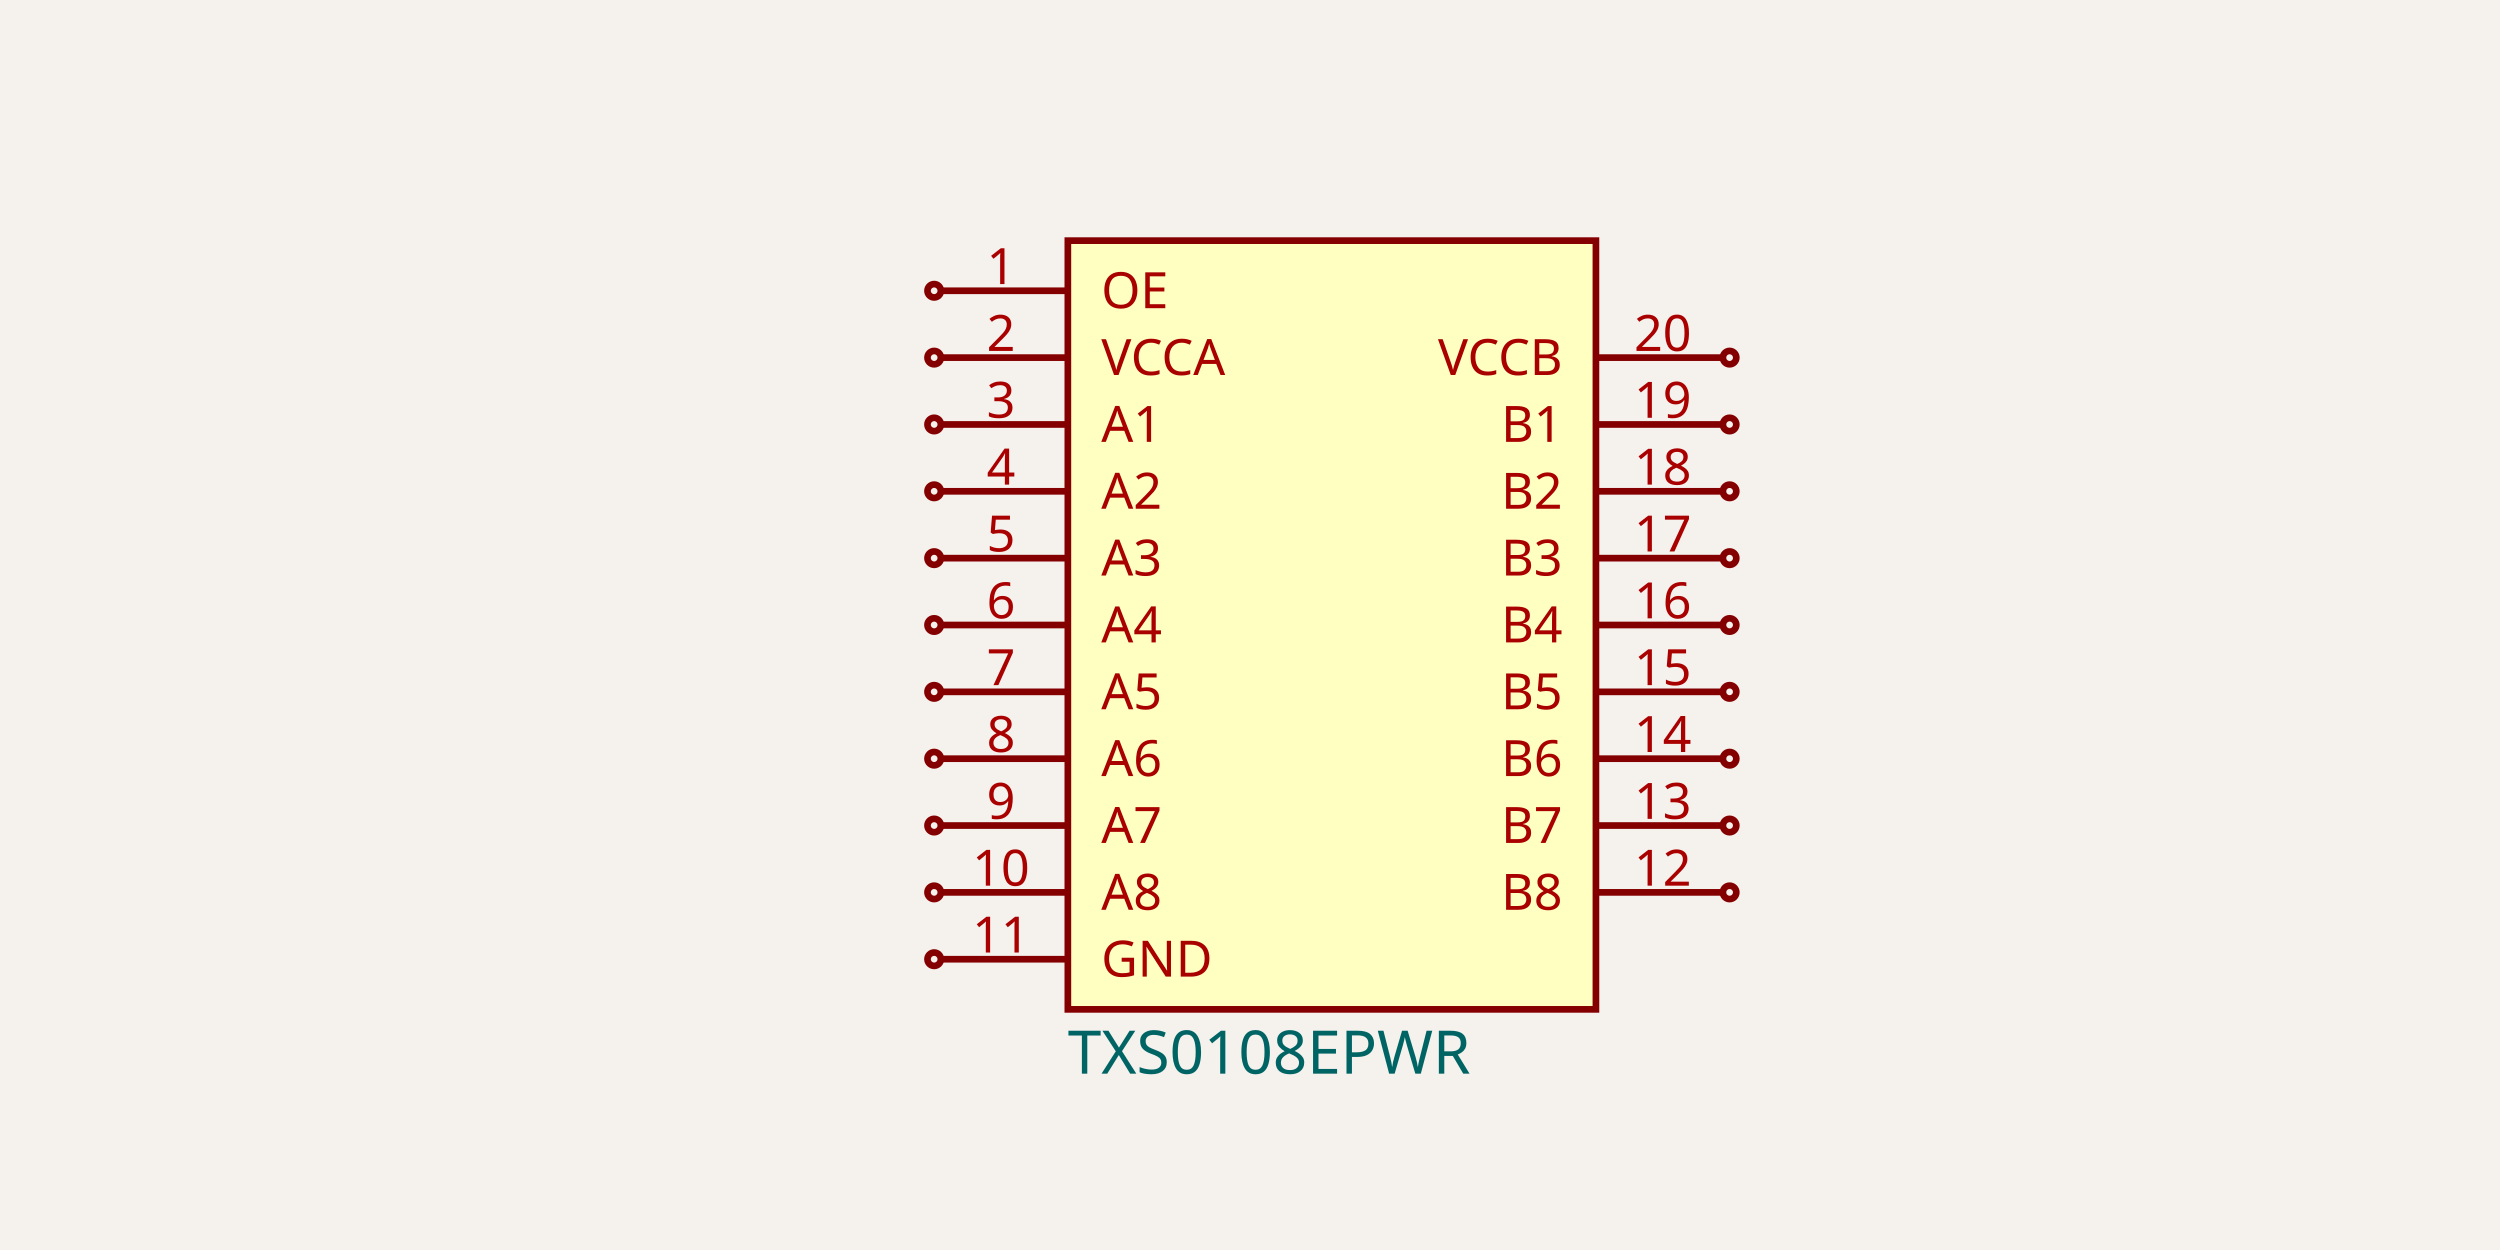
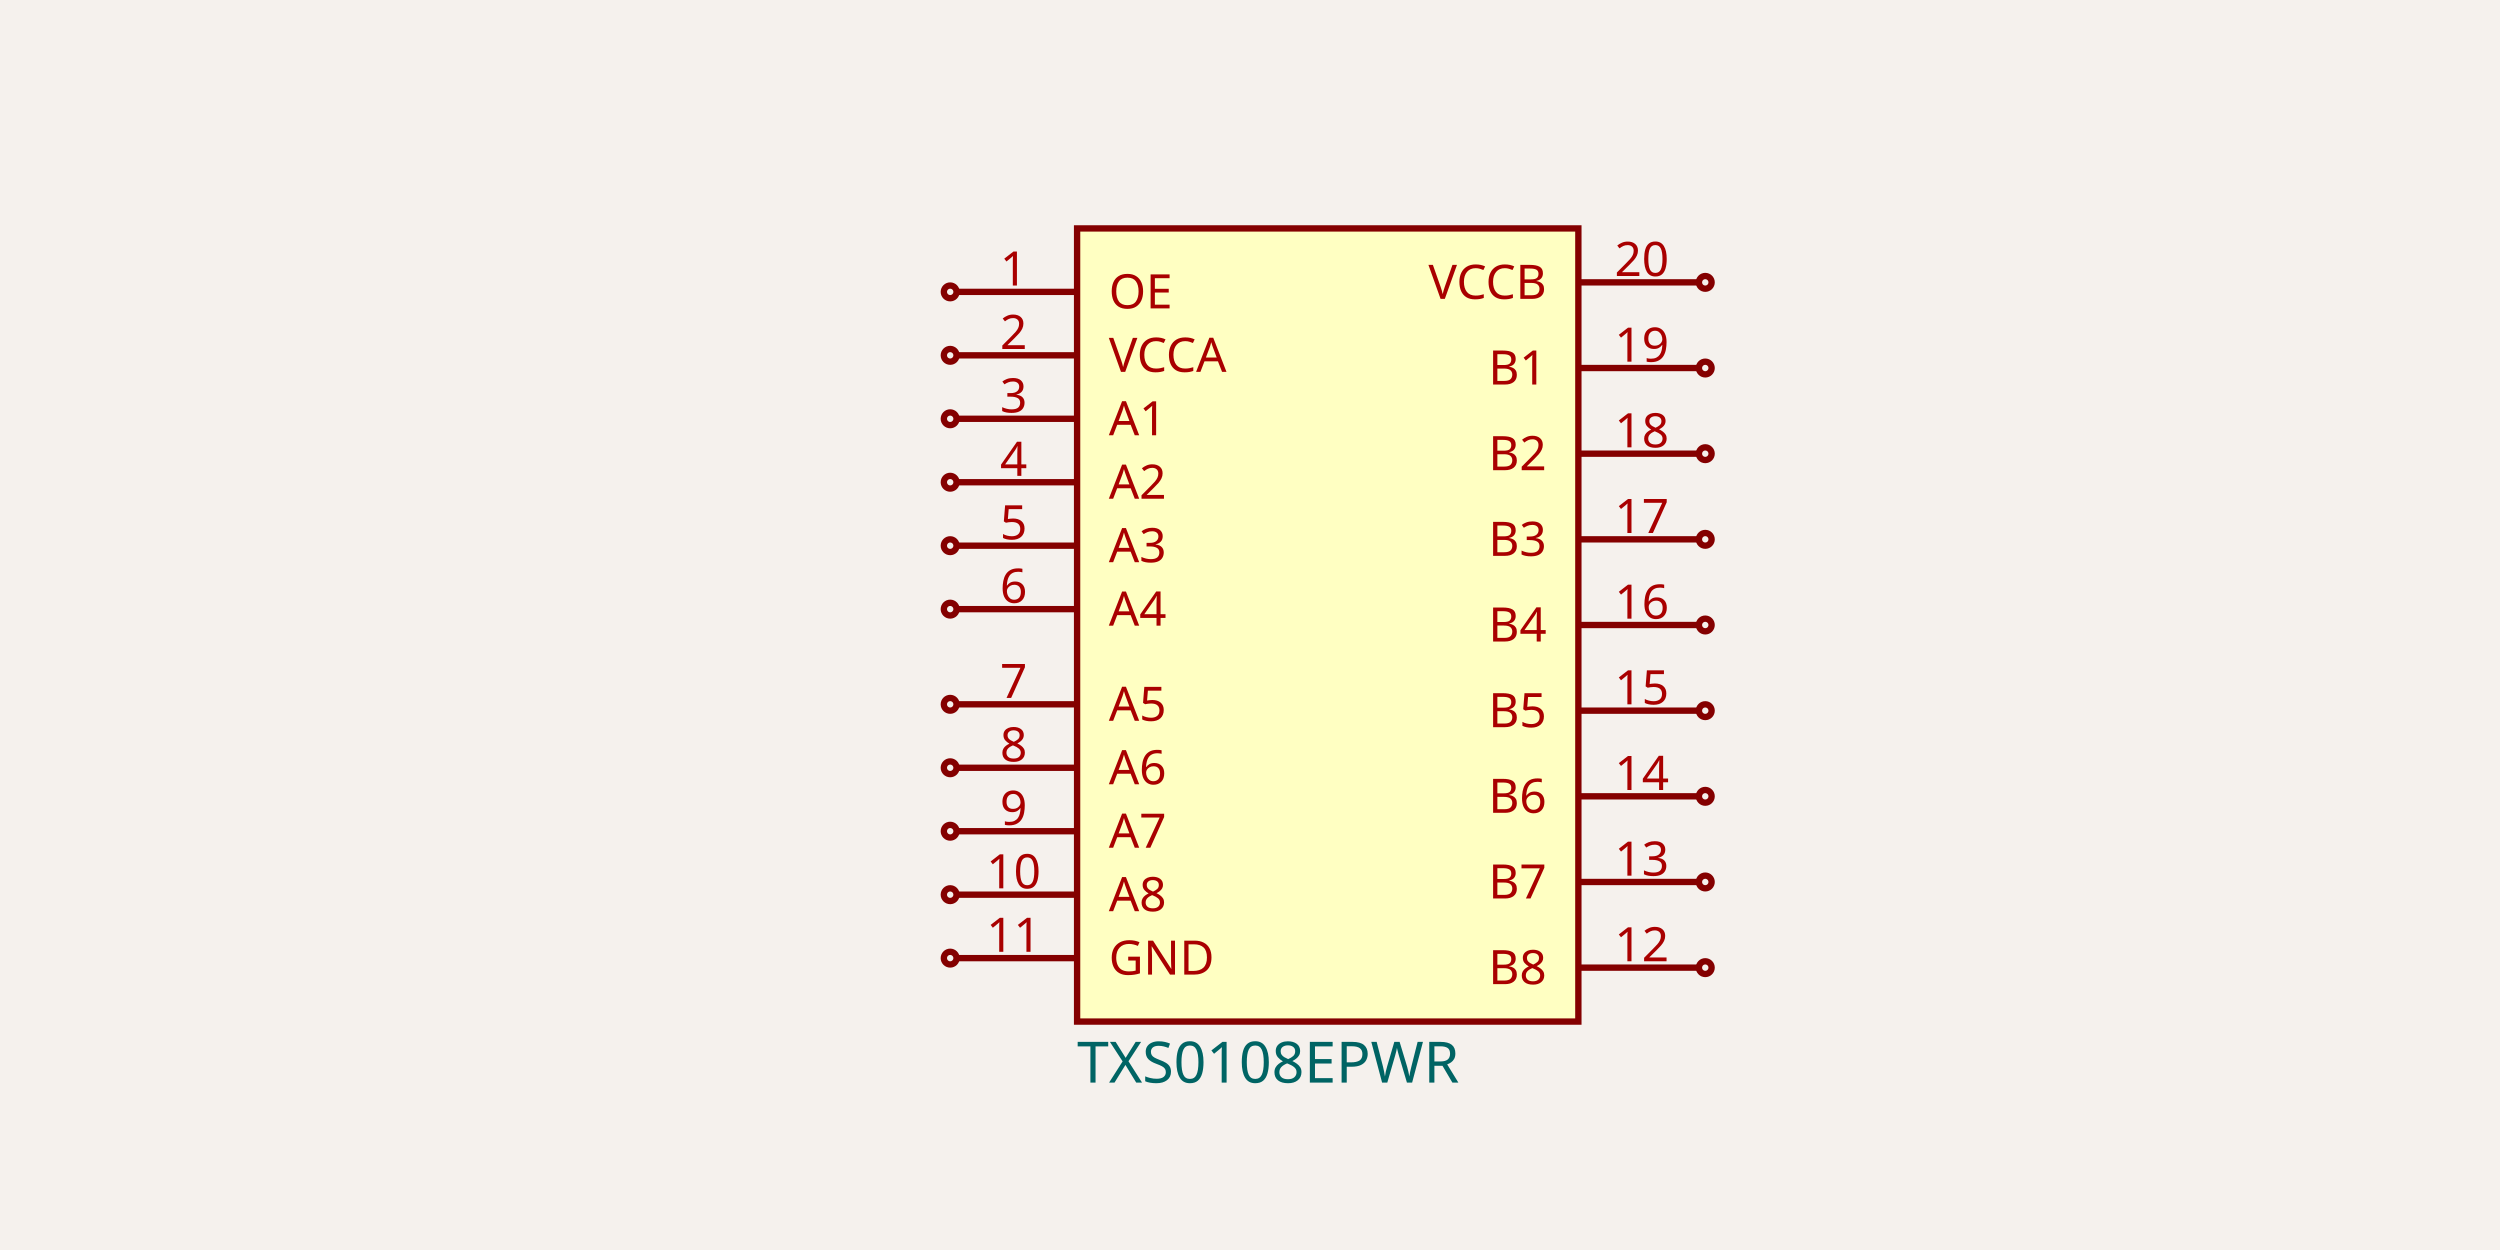
- <svg xmlns="http://www.w3.org/2000/svg" class="tscircuit-schematic" width="1200" height="600" style="background-color: rgb(245, 241, 237)" data-real-to-screen-transform="matrix(160.4278074866,0,0,-160.4278074866,639.3048128342,300)">
+ <svg xmlns="http://www.w3.org/2000/svg" class="tscircuit-schematic" width="1200" height="600" style="background-color: rgb(245, 241, 237)" data-real-to-screen-transform="matrix(152.2842639594,0,0,-152.2842639594,637.3096446701,300)">
  <style>
              .boundary { fill: rgb(245, 241, 237); }
              .schematic-boundary { fill: none; stroke: #fff; }
              .component { fill: none; stroke: rgb(132, 0, 0); }
              .chip { fill: rgb(255, 255, 194); stroke: rgb(132, 0, 0); }
              .component-pin { fill: none; stroke: rgb(132, 0, 0); }
              .text { font-family: sans-serif; fill: rgb(0, 150, 0); }
              .pin-number { fill: rgb(169, 0, 0); }
              .port-label { fill: rgb(0, 100, 100); }
              .component-name { fill: rgb(0, 100, 100); }
-               
+ 
            </style>
  <rect class="boundary" x="0" y="0" width="1200" height="600" />
  <g class="sch-component" data-circuit-json-type="schematic_component" data-schematic-component-id="schematic_component_0">
-     <rect class="component chip sch-component-body" x="512.567" y="115.508" width="253.476" height="368.984" stroke-width="3.209px" fill="rgb(255, 255, 194)" stroke="rgb(132, 0, 0)" />
-     <rect class="component-overlay sch-component-overlay" x="512.567" y="115.508" width="253.476" height="368.984" fill="transparent" />
-     <text class="sch-text" x="512.567" y="505.348" fill="#006464" text-anchor="start" dominant-baseline="middle" font-family="sans-serif" font-size="28.877px" transform="rotate(0, 512.5668, 505.3476)">TXS0108EPWR</text>
-     <text class="sch-text" x="512.567" y="94.652" fill="#006464" text-anchor="start" dominant-baseline="middle" font-family="sans-serif" font-size="28.877px" transform="rotate(0, 512.5668, 94.65241)" />
-     <line class="component-pin sch-component-pin sch-port-line" x1="512.567" y1="139.572" x2="451.604" y2="139.572" stroke-width="3.209px" />
+     <rect class="component chip sch-component-body" x="517.005" y="109.645" width="240.609" height="380.711" stroke-width="3.046px" fill="rgb(255, 255, 194)" stroke="rgb(132, 0, 0)" />
+     <rect class="component-overlay sch-component-overlay" x="517.005" y="109.645" width="240.609" height="380.711" fill="transparent" />
+     <text class="sch-text" x="517.005" y="510.152" fill="#006464" text-anchor="start" dominant-baseline="middle" font-family="sans-serif" font-size="27.411px" transform="rotate(0, 517.0051, 510.1523)">TXS0108EPWR</text>
+     <text class="sch-text" x="517.005" y="89.848" fill="#006464" text-anchor="start" dominant-baseline="middle" font-family="sans-serif" font-size="27.411px" transform="rotate(0, 517.0051, 89.84772)" />
+     <line class="component-pin sch-component-pin sch-port-line" x1="517.005" y1="140.102" x2="459.137" y2="140.102" stroke-width="3.046px" />
    <g class="sch-port" data-schematic-port-id="source_port_0">
-       <circle class="component-pin sch-component-pin sch-port-terminal" cx="448.396" cy="139.572" r="3.209" stroke-width="3.209px" />
-       <rect x="445.187" y="136.364" width="6.417" height="6.417" opacity="0" />
-     </g>
-     <text class="pin-number sch-pin-number" x="480.481" y="136.364" style="font-family: sans-serif;" fill="rgb(169, 0, 0)" text-anchor="middle" dominant-baseline="auto" font-size="24.064px" transform="">1</text>
-     <text class="pin-number sch-pin-label" x="528.61" y="139.572" style="font-family: sans-serif;" fill="rgb(169, 0, 0)" text-anchor="start" dominant-baseline="middle" font-size="24.064px" transform="">OE</text>
-     <line class="component-pin sch-component-pin sch-port-line" x1="512.567" y1="171.658" x2="451.604" y2="171.658" stroke-width="3.209px" />
+       <circle class="component-pin sch-component-pin sch-port-terminal" cx="456.091" cy="140.102" r="3.046" stroke-width="3.046px" />
+       <rect x="453.046" y="137.056" width="6.091" height="6.091" opacity="0" />
+     </g>
+     <text class="pin-number sch-pin-number" x="486.548" y="137.056" style="font-family: sans-serif;" fill="rgb(169, 0, 0)" text-anchor="middle" dominant-baseline="auto" font-size="22.843px" transform="">1</text>
+     <text class="pin-number sch-pin-label" x="532.234" y="140.102" style="font-family: sans-serif;" fill="rgb(169, 0, 0)" text-anchor="start" dominant-baseline="middle" font-size="22.843px" transform="">OE</text>
+     <line class="component-pin sch-component-pin sch-port-line" x1="517.005" y1="170.558" x2="459.137" y2="170.558" stroke-width="3.046px" />
    <g class="sch-port" data-schematic-port-id="source_port_1">
-       <circle class="component-pin sch-component-pin sch-port-terminal" cx="448.396" cy="171.658" r="3.209" stroke-width="3.209px" />
-       <rect x="445.187" y="168.449" width="6.417" height="6.417" opacity="0" />
-     </g>
-     <text class="pin-number sch-pin-number" x="480.481" y="168.449" style="font-family: sans-serif;" fill="rgb(169, 0, 0)" text-anchor="middle" dominant-baseline="auto" font-size="24.064px" transform="">2</text>
-     <text class="pin-number sch-pin-label" x="528.61" y="171.658" style="font-family: sans-serif;" fill="rgb(169, 0, 0)" text-anchor="start" dominant-baseline="middle" font-size="24.064px" transform="">VCCA</text>
-     <line class="component-pin sch-component-pin sch-port-line" x1="512.567" y1="203.743" x2="451.604" y2="203.743" stroke-width="3.209px" />
+       <circle class="component-pin sch-component-pin sch-port-terminal" cx="456.091" cy="170.558" r="3.046" stroke-width="3.046px" />
+       <rect x="453.046" y="167.513" width="6.091" height="6.091" opacity="0" />
+     </g>
+     <text class="pin-number sch-pin-number" x="486.548" y="167.513" style="font-family: sans-serif;" fill="rgb(169, 0, 0)" text-anchor="middle" dominant-baseline="auto" font-size="22.843px" transform="">2</text>
+     <text class="pin-number sch-pin-label" x="532.234" y="170.558" style="font-family: sans-serif;" fill="rgb(169, 0, 0)" text-anchor="start" dominant-baseline="middle" font-size="22.843px" transform="">VCCA</text>
+     <line class="component-pin sch-component-pin sch-port-line" x1="517.005" y1="201.015" x2="459.137" y2="201.015" stroke-width="3.046px" />
    <g class="sch-port" data-schematic-port-id="source_port_2">
-       <circle class="component-pin sch-component-pin sch-port-terminal" cx="448.396" cy="203.743" r="3.209" stroke-width="3.209px" />
-       <rect x="445.187" y="200.535" width="6.417" height="6.417" opacity="0" />
-     </g>
-     <text class="pin-number sch-pin-number" x="480.481" y="200.535" style="font-family: sans-serif;" fill="rgb(169, 0, 0)" text-anchor="middle" dominant-baseline="auto" font-size="24.064px" transform="">3</text>
-     <text class="pin-number sch-pin-label" x="528.61" y="203.743" style="font-family: sans-serif;" fill="rgb(169, 0, 0)" text-anchor="start" dominant-baseline="middle" font-size="24.064px" transform="">A1</text>
-     <line class="component-pin sch-component-pin sch-port-line" x1="512.567" y1="235.829" x2="451.604" y2="235.829" stroke-width="3.209px" />
+       <circle class="component-pin sch-component-pin sch-port-terminal" cx="456.091" cy="201.015" r="3.046" stroke-width="3.046px" />
+       <rect x="453.046" y="197.97" width="6.091" height="6.091" opacity="0" />
+     </g>
+     <text class="pin-number sch-pin-number" x="486.548" y="197.97" style="font-family: sans-serif;" fill="rgb(169, 0, 0)" text-anchor="middle" dominant-baseline="auto" font-size="22.843px" transform="">3</text>
+     <text class="pin-number sch-pin-label" x="532.234" y="201.015" style="font-family: sans-serif;" fill="rgb(169, 0, 0)" text-anchor="start" dominant-baseline="middle" font-size="22.843px" transform="">A1</text>
+     <line class="component-pin sch-component-pin sch-port-line" x1="517.005" y1="231.472" x2="459.137" y2="231.472" stroke-width="3.046px" />
    <g class="sch-port" data-schematic-port-id="source_port_3">
-       <circle class="component-pin sch-component-pin sch-port-terminal" cx="448.396" cy="235.829" r="3.209" stroke-width="3.209px" />
-       <rect x="445.187" y="232.62" width="6.417" height="6.417" opacity="0" />
-     </g>
-     <text class="pin-number sch-pin-number" x="480.481" y="232.62" style="font-family: sans-serif;" fill="rgb(169, 0, 0)" text-anchor="middle" dominant-baseline="auto" font-size="24.064px" transform="">4</text>
-     <text class="pin-number sch-pin-label" x="528.61" y="235.829" style="font-family: sans-serif;" fill="rgb(169, 0, 0)" text-anchor="start" dominant-baseline="middle" font-size="24.064px" transform="">A2</text>
-     <line class="component-pin sch-component-pin sch-port-line" x1="512.567" y1="267.914" x2="451.604" y2="267.914" stroke-width="3.209px" />
+       <circle class="component-pin sch-component-pin sch-port-terminal" cx="456.091" cy="231.472" r="3.046" stroke-width="3.046px" />
+       <rect x="453.046" y="228.426" width="6.091" height="6.091" opacity="0" />
+     </g>
+     <text class="pin-number sch-pin-number" x="486.548" y="228.426" style="font-family: sans-serif;" fill="rgb(169, 0, 0)" text-anchor="middle" dominant-baseline="auto" font-size="22.843px" transform="">4</text>
+     <text class="pin-number sch-pin-label" x="532.234" y="231.472" style="font-family: sans-serif;" fill="rgb(169, 0, 0)" text-anchor="start" dominant-baseline="middle" font-size="22.843px" transform="">A2</text>
+     <line class="component-pin sch-component-pin sch-port-line" x1="517.005" y1="261.929" x2="459.137" y2="261.929" stroke-width="3.046px" />
    <g class="sch-port" data-schematic-port-id="source_port_4">
-       <circle class="component-pin sch-component-pin sch-port-terminal" cx="448.396" cy="267.914" r="3.209" stroke-width="3.209px" />
-       <rect x="445.187" y="264.706" width="6.417" height="6.417" opacity="0" />
-     </g>
-     <text class="pin-number sch-pin-number" x="480.481" y="264.706" style="font-family: sans-serif;" fill="rgb(169, 0, 0)" text-anchor="middle" dominant-baseline="auto" font-size="24.064px" transform="">5</text>
-     <text class="pin-number sch-pin-label" x="528.61" y="267.914" style="font-family: sans-serif;" fill="rgb(169, 0, 0)" text-anchor="start" dominant-baseline="middle" font-size="24.064px" transform="">A3</text>
-     <line class="component-pin sch-component-pin sch-port-line" x1="512.567" y1="300" x2="451.604" y2="300" stroke-width="3.209px" />
+       <circle class="component-pin sch-component-pin sch-port-terminal" cx="456.091" cy="261.929" r="3.046" stroke-width="3.046px" />
+       <rect x="453.046" y="258.883" width="6.091" height="6.091" opacity="0" />
+     </g>
+     <text class="pin-number sch-pin-number" x="486.548" y="258.883" style="font-family: sans-serif;" fill="rgb(169, 0, 0)" text-anchor="middle" dominant-baseline="auto" font-size="22.843px" transform="">5</text>
+     <text class="pin-number sch-pin-label" x="532.234" y="261.929" style="font-family: sans-serif;" fill="rgb(169, 0, 0)" text-anchor="start" dominant-baseline="middle" font-size="22.843px" transform="">A3</text>
+     <line class="component-pin sch-component-pin sch-port-line" x1="517.005" y1="292.386" x2="459.137" y2="292.386" stroke-width="3.046px" />
    <g class="sch-port" data-schematic-port-id="source_port_5">
-       <circle class="component-pin sch-component-pin sch-port-terminal" cx="448.396" cy="300" r="3.209" stroke-width="3.209px" />
-       <rect x="445.187" y="296.791" width="6.417" height="6.417" opacity="0" />
-     </g>
-     <text class="pin-number sch-pin-number" x="480.481" y="296.791" style="font-family: sans-serif;" fill="rgb(169, 0, 0)" text-anchor="middle" dominant-baseline="auto" font-size="24.064px" transform="">6</text>
-     <text class="pin-number sch-pin-label" x="528.61" y="300" style="font-family: sans-serif;" fill="rgb(169, 0, 0)" text-anchor="start" dominant-baseline="middle" font-size="24.064px" transform="">A4</text>
-     <line class="component-pin sch-component-pin sch-port-line" x1="512.567" y1="332.086" x2="451.604" y2="332.086" stroke-width="3.209px" />
+       <circle class="component-pin sch-component-pin sch-port-terminal" cx="456.091" cy="292.386" r="3.046" stroke-width="3.046px" />
+       <rect x="453.046" y="289.34" width="6.091" height="6.091" opacity="0" />
+     </g>
+     <text class="pin-number sch-pin-number" x="486.548" y="289.34" style="font-family: sans-serif;" fill="rgb(169, 0, 0)" text-anchor="middle" dominant-baseline="auto" font-size="22.843px" transform="">6</text>
+     <text class="pin-number sch-pin-label" x="532.234" y="292.386" style="font-family: sans-serif;" fill="rgb(169, 0, 0)" text-anchor="start" dominant-baseline="middle" font-size="22.843px" transform="">A4</text>
+     <line class="component-pin sch-component-pin sch-port-line" x1="517.005" y1="338.071" x2="459.137" y2="338.071" stroke-width="3.046px" />
    <g class="sch-port" data-schematic-port-id="source_port_6">
-       <circle class="component-pin sch-component-pin sch-port-terminal" cx="448.396" cy="332.086" r="3.209" stroke-width="3.209px" />
-       <rect x="445.187" y="328.877" width="6.417" height="6.417" opacity="0" />
-     </g>
-     <text class="pin-number sch-pin-number" x="480.481" y="328.877" style="font-family: sans-serif;" fill="rgb(169, 0, 0)" text-anchor="middle" dominant-baseline="auto" font-size="24.064px" transform="">7</text>
-     <text class="pin-number sch-pin-label" x="528.61" y="332.086" style="font-family: sans-serif;" fill="rgb(169, 0, 0)" text-anchor="start" dominant-baseline="middle" font-size="24.064px" transform="">A5</text>
-     <line class="component-pin sch-component-pin sch-port-line" x1="512.567" y1="364.171" x2="451.604" y2="364.171" stroke-width="3.209px" />
+       <circle class="component-pin sch-component-pin sch-port-terminal" cx="456.091" cy="338.071" r="3.046" stroke-width="3.046px" />
+       <rect x="453.046" y="335.025" width="6.091" height="6.091" opacity="0" />
+     </g>
+     <text class="pin-number sch-pin-number" x="486.548" y="335.025" style="font-family: sans-serif;" fill="rgb(169, 0, 0)" text-anchor="middle" dominant-baseline="auto" font-size="22.843px" transform="">7</text>
+     <text class="pin-number sch-pin-label" x="532.234" y="338.071" style="font-family: sans-serif;" fill="rgb(169, 0, 0)" text-anchor="start" dominant-baseline="middle" font-size="22.843px" transform="">A5</text>
+     <line class="component-pin sch-component-pin sch-port-line" x1="517.005" y1="368.528" x2="459.137" y2="368.528" stroke-width="3.046px" />
    <g class="sch-port" data-schematic-port-id="source_port_7">
-       <circle class="component-pin sch-component-pin sch-port-terminal" cx="448.396" cy="364.171" r="3.209" stroke-width="3.209px" />
-       <rect x="445.187" y="360.963" width="6.417" height="6.417" opacity="0" />
-     </g>
-     <text class="pin-number sch-pin-number" x="480.481" y="360.963" style="font-family: sans-serif;" fill="rgb(169, 0, 0)" text-anchor="middle" dominant-baseline="auto" font-size="24.064px" transform="">8</text>
-     <text class="pin-number sch-pin-label" x="528.61" y="364.171" style="font-family: sans-serif;" fill="rgb(169, 0, 0)" text-anchor="start" dominant-baseline="middle" font-size="24.064px" transform="">A6</text>
-     <line class="component-pin sch-component-pin sch-port-line" x1="512.567" y1="396.257" x2="451.604" y2="396.257" stroke-width="3.209px" />
+       <circle class="component-pin sch-component-pin sch-port-terminal" cx="456.091" cy="368.528" r="3.046" stroke-width="3.046px" />
+       <rect x="453.046" y="365.482" width="6.091" height="6.091" opacity="0" />
+     </g>
+     <text class="pin-number sch-pin-number" x="486.548" y="365.482" style="font-family: sans-serif;" fill="rgb(169, 0, 0)" text-anchor="middle" dominant-baseline="auto" font-size="22.843px" transform="">8</text>
+     <text class="pin-number sch-pin-label" x="532.234" y="368.528" style="font-family: sans-serif;" fill="rgb(169, 0, 0)" text-anchor="start" dominant-baseline="middle" font-size="22.843px" transform="">A6</text>
+     <line class="component-pin sch-component-pin sch-port-line" x1="517.005" y1="398.985" x2="459.137" y2="398.985" stroke-width="3.046px" />
    <g class="sch-port" data-schematic-port-id="source_port_8">
-       <circle class="component-pin sch-component-pin sch-port-terminal" cx="448.396" cy="396.257" r="3.209" stroke-width="3.209px" />
-       <rect x="445.187" y="393.048" width="6.417" height="6.417" opacity="0" />
-     </g>
-     <text class="pin-number sch-pin-number" x="480.481" y="393.048" style="font-family: sans-serif;" fill="rgb(169, 0, 0)" text-anchor="middle" dominant-baseline="auto" font-size="24.064px" transform="">9</text>
-     <text class="pin-number sch-pin-label" x="528.61" y="396.257" style="font-family: sans-serif;" fill="rgb(169, 0, 0)" text-anchor="start" dominant-baseline="middle" font-size="24.064px" transform="">A7</text>
-     <line class="component-pin sch-component-pin sch-port-line" x1="512.567" y1="428.342" x2="451.604" y2="428.342" stroke-width="3.209px" />
+       <circle class="component-pin sch-component-pin sch-port-terminal" cx="456.091" cy="398.985" r="3.046" stroke-width="3.046px" />
+       <rect x="453.046" y="395.939" width="6.091" height="6.091" opacity="0" />
+     </g>
+     <text class="pin-number sch-pin-number" x="486.548" y="395.939" style="font-family: sans-serif;" fill="rgb(169, 0, 0)" text-anchor="middle" dominant-baseline="auto" font-size="22.843px" transform="">9</text>
+     <text class="pin-number sch-pin-label" x="532.234" y="398.985" style="font-family: sans-serif;" fill="rgb(169, 0, 0)" text-anchor="start" dominant-baseline="middle" font-size="22.843px" transform="">A7</text>
+     <line class="component-pin sch-component-pin sch-port-line" x1="517.005" y1="429.442" x2="459.137" y2="429.442" stroke-width="3.046px" />
    <g class="sch-port" data-schematic-port-id="source_port_9">
-       <circle class="component-pin sch-component-pin sch-port-terminal" cx="448.396" cy="428.342" r="3.209" stroke-width="3.209px" />
-       <rect x="445.187" y="425.134" width="6.417" height="6.417" opacity="0" />
-     </g>
-     <text class="pin-number sch-pin-number" x="480.481" y="425.134" style="font-family: sans-serif;" fill="rgb(169, 0, 0)" text-anchor="middle" dominant-baseline="auto" font-size="24.064px" transform="">10</text>
-     <text class="pin-number sch-pin-label" x="528.61" y="428.342" style="font-family: sans-serif;" fill="rgb(169, 0, 0)" text-anchor="start" dominant-baseline="middle" font-size="24.064px" transform="">A8</text>
-     <line class="component-pin sch-component-pin sch-port-line" x1="512.567" y1="460.428" x2="451.604" y2="460.428" stroke-width="3.209px" />
+       <circle class="component-pin sch-component-pin sch-port-terminal" cx="456.091" cy="429.442" r="3.046" stroke-width="3.046px" />
+       <rect x="453.046" y="426.396" width="6.091" height="6.091" opacity="0" />
+     </g>
+     <text class="pin-number sch-pin-number" x="486.548" y="426.396" style="font-family: sans-serif;" fill="rgb(169, 0, 0)" text-anchor="middle" dominant-baseline="auto" font-size="22.843px" transform="">10</text>
+     <text class="pin-number sch-pin-label" x="532.234" y="429.442" style="font-family: sans-serif;" fill="rgb(169, 0, 0)" text-anchor="start" dominant-baseline="middle" font-size="22.843px" transform="">A8</text>
+     <line class="component-pin sch-component-pin sch-port-line" x1="517.005" y1="459.898" x2="459.137" y2="459.898" stroke-width="3.046px" />
    <g class="sch-port" data-schematic-port-id="source_port_10">
-       <circle class="component-pin sch-component-pin sch-port-terminal" cx="448.396" cy="460.428" r="3.209" stroke-width="3.209px" />
-       <rect x="445.187" y="457.219" width="6.417" height="6.417" opacity="0" />
-     </g>
-     <text class="pin-number sch-pin-number" x="480.481" y="457.219" style="font-family: sans-serif;" fill="rgb(169, 0, 0)" text-anchor="middle" dominant-baseline="auto" font-size="24.064px" transform="">11</text>
-     <text class="pin-number sch-pin-label" x="528.61" y="460.428" style="font-family: sans-serif;" fill="rgb(169, 0, 0)" text-anchor="start" dominant-baseline="middle" font-size="24.064px" transform="">GND</text>
-     <line class="component-pin sch-component-pin sch-port-line" x1="766.043" y1="428.342" x2="827.005" y2="428.342" stroke-width="3.209px" />
+       <circle class="component-pin sch-component-pin sch-port-terminal" cx="456.091" cy="459.898" r="3.046" stroke-width="3.046px" />
+       <rect x="453.046" y="456.853" width="6.091" height="6.091" opacity="0" />
+     </g>
+     <text class="pin-number sch-pin-number" x="486.548" y="456.853" style="font-family: sans-serif;" fill="rgb(169, 0, 0)" text-anchor="middle" dominant-baseline="auto" font-size="22.843px" transform="">11</text>
+     <text class="pin-number sch-pin-label" x="532.234" y="459.898" style="font-family: sans-serif;" fill="rgb(169, 0, 0)" text-anchor="start" dominant-baseline="middle" font-size="22.843px" transform="">GND</text>
+     <line class="component-pin sch-component-pin sch-port-line" x1="757.614" y1="464.467" x2="815.482" y2="464.467" stroke-width="3.046px" />
    <g class="sch-port" data-schematic-port-id="source_port_11">
-       <circle class="component-pin sch-component-pin sch-port-terminal" cx="830.214" cy="428.342" r="3.209" stroke-width="3.209px" />
-       <rect x="827.005" y="425.134" width="6.417" height="6.417" opacity="0" />
-     </g>
-     <text class="pin-number sch-pin-number" x="798.128" y="425.134" style="font-family: sans-serif;" fill="rgb(169, 0, 0)" text-anchor="middle" dominant-baseline="auto" font-size="24.064px" transform="">12</text>
-     <text class="pin-number sch-pin-label" x="750" y="428.342" style="font-family: sans-serif;" fill="rgb(169, 0, 0)" text-anchor="end" dominant-baseline="middle" font-size="24.064px" transform="">B8</text>
-     <line class="component-pin sch-component-pin sch-port-line" x1="766.043" y1="396.257" x2="827.005" y2="396.257" stroke-width="3.209px" />
+       <circle class="component-pin sch-component-pin sch-port-terminal" cx="818.528" cy="464.467" r="3.046" stroke-width="3.046px" />
+       <rect x="815.482" y="461.421" width="6.091" height="6.091" opacity="0" />
+     </g>
+     <text class="pin-number sch-pin-number" x="788.071" y="461.421" style="font-family: sans-serif;" fill="rgb(169, 0, 0)" text-anchor="middle" dominant-baseline="auto" font-size="22.843px" transform="">12</text>
+     <text class="pin-number sch-pin-label" x="742.386" y="464.467" style="font-family: sans-serif;" fill="rgb(169, 0, 0)" text-anchor="end" dominant-baseline="middle" font-size="22.843px" transform="">B8</text>
+     <line class="component-pin sch-component-pin sch-port-line" x1="757.614" y1="423.35" x2="815.482" y2="423.35" stroke-width="3.046px" />
    <g class="sch-port" data-schematic-port-id="source_port_12">
-       <circle class="component-pin sch-component-pin sch-port-terminal" cx="830.214" cy="396.257" r="3.209" stroke-width="3.209px" />
-       <rect x="827.005" y="393.048" width="6.417" height="6.417" opacity="0" />
-     </g>
-     <text class="pin-number sch-pin-number" x="798.128" y="393.048" style="font-family: sans-serif;" fill="rgb(169, 0, 0)" text-anchor="middle" dominant-baseline="auto" font-size="24.064px" transform="">13</text>
-     <text class="pin-number sch-pin-label" x="750" y="396.257" style="font-family: sans-serif;" fill="rgb(169, 0, 0)" text-anchor="end" dominant-baseline="middle" font-size="24.064px" transform="">B7</text>
-     <line class="component-pin sch-component-pin sch-port-line" x1="766.043" y1="364.171" x2="827.005" y2="364.171" stroke-width="3.209px" />
+       <circle class="component-pin sch-component-pin sch-port-terminal" cx="818.528" cy="423.35" r="3.046" stroke-width="3.046px" />
+       <rect x="815.482" y="420.305" width="6.091" height="6.091" opacity="0" />
+     </g>
+     <text class="pin-number sch-pin-number" x="788.071" y="420.305" style="font-family: sans-serif;" fill="rgb(169, 0, 0)" text-anchor="middle" dominant-baseline="auto" font-size="22.843px" transform="">13</text>
+     <text class="pin-number sch-pin-label" x="742.386" y="423.35" style="font-family: sans-serif;" fill="rgb(169, 0, 0)" text-anchor="end" dominant-baseline="middle" font-size="22.843px" transform="">B7</text>
+     <line class="component-pin sch-component-pin sch-port-line" x1="757.614" y1="382.234" x2="815.482" y2="382.234" stroke-width="3.046px" />
    <g class="sch-port" data-schematic-port-id="source_port_13">
-       <circle class="component-pin sch-component-pin sch-port-terminal" cx="830.214" cy="364.171" r="3.209" stroke-width="3.209px" />
-       <rect x="827.005" y="360.963" width="6.417" height="6.417" opacity="0" />
-     </g>
-     <text class="pin-number sch-pin-number" x="798.128" y="360.963" style="font-family: sans-serif;" fill="rgb(169, 0, 0)" text-anchor="middle" dominant-baseline="auto" font-size="24.064px" transform="">14</text>
-     <text class="pin-number sch-pin-label" x="750" y="364.171" style="font-family: sans-serif;" fill="rgb(169, 0, 0)" text-anchor="end" dominant-baseline="middle" font-size="24.064px" transform="">B6</text>
-     <line class="component-pin sch-component-pin sch-port-line" x1="766.043" y1="332.086" x2="827.005" y2="332.086" stroke-width="3.209px" />
+       <circle class="component-pin sch-component-pin sch-port-terminal" cx="818.528" cy="382.234" r="3.046" stroke-width="3.046px" />
+       <rect x="815.482" y="379.188" width="6.091" height="6.091" opacity="0" />
+     </g>
+     <text class="pin-number sch-pin-number" x="788.071" y="379.188" style="font-family: sans-serif;" fill="rgb(169, 0, 0)" text-anchor="middle" dominant-baseline="auto" font-size="22.843px" transform="">14</text>
+     <text class="pin-number sch-pin-label" x="742.386" y="382.234" style="font-family: sans-serif;" fill="rgb(169, 0, 0)" text-anchor="end" dominant-baseline="middle" font-size="22.843px" transform="">B6</text>
+     <line class="component-pin sch-component-pin sch-port-line" x1="757.614" y1="341.117" x2="815.482" y2="341.117" stroke-width="3.046px" />
    <g class="sch-port" data-schematic-port-id="source_port_14">
-       <circle class="component-pin sch-component-pin sch-port-terminal" cx="830.214" cy="332.086" r="3.209" stroke-width="3.209px" />
-       <rect x="827.005" y="328.877" width="6.417" height="6.417" opacity="0" />
-     </g>
-     <text class="pin-number sch-pin-number" x="798.128" y="328.877" style="font-family: sans-serif;" fill="rgb(169, 0, 0)" text-anchor="middle" dominant-baseline="auto" font-size="24.064px" transform="">15</text>
-     <text class="pin-number sch-pin-label" x="750" y="332.086" style="font-family: sans-serif;" fill="rgb(169, 0, 0)" text-anchor="end" dominant-baseline="middle" font-size="24.064px" transform="">B5</text>
-     <line class="component-pin sch-component-pin sch-port-line" x1="766.043" y1="300" x2="827.005" y2="300" stroke-width="3.209px" />
+       <circle class="component-pin sch-component-pin sch-port-terminal" cx="818.528" cy="341.117" r="3.046" stroke-width="3.046px" />
+       <rect x="815.482" y="338.071" width="6.091" height="6.091" opacity="0" />
+     </g>
+     <text class="pin-number sch-pin-number" x="788.071" y="338.071" style="font-family: sans-serif;" fill="rgb(169, 0, 0)" text-anchor="middle" dominant-baseline="auto" font-size="22.843px" transform="">15</text>
+     <text class="pin-number sch-pin-label" x="742.386" y="341.117" style="font-family: sans-serif;" fill="rgb(169, 0, 0)" text-anchor="end" dominant-baseline="middle" font-size="22.843px" transform="">B5</text>
+     <line class="component-pin sch-component-pin sch-port-line" x1="757.614" y1="300" x2="815.482" y2="300" stroke-width="3.046px" />
    <g class="sch-port" data-schematic-port-id="source_port_15">
-       <circle class="component-pin sch-component-pin sch-port-terminal" cx="830.214" cy="300" r="3.209" stroke-width="3.209px" />
-       <rect x="827.005" y="296.791" width="6.417" height="6.417" opacity="0" />
-     </g>
-     <text class="pin-number sch-pin-number" x="798.128" y="296.791" style="font-family: sans-serif;" fill="rgb(169, 0, 0)" text-anchor="middle" dominant-baseline="auto" font-size="24.064px" transform="">16</text>
-     <text class="pin-number sch-pin-label" x="750" y="300" style="font-family: sans-serif;" fill="rgb(169, 0, 0)" text-anchor="end" dominant-baseline="middle" font-size="24.064px" transform="">B4</text>
-     <line class="component-pin sch-component-pin sch-port-line" x1="766.043" y1="267.914" x2="827.005" y2="267.914" stroke-width="3.209px" />
+       <circle class="component-pin sch-component-pin sch-port-terminal" cx="818.528" cy="300" r="3.046" stroke-width="3.046px" />
+       <rect x="815.482" y="296.954" width="6.091" height="6.091" opacity="0" />
+     </g>
+     <text class="pin-number sch-pin-number" x="788.071" y="296.954" style="font-family: sans-serif;" fill="rgb(169, 0, 0)" text-anchor="middle" dominant-baseline="auto" font-size="22.843px" transform="">16</text>
+     <text class="pin-number sch-pin-label" x="742.386" y="300" style="font-family: sans-serif;" fill="rgb(169, 0, 0)" text-anchor="end" dominant-baseline="middle" font-size="22.843px" transform="">B4</text>
+     <line class="component-pin sch-component-pin sch-port-line" x1="757.614" y1="258.883" x2="815.482" y2="258.883" stroke-width="3.046px" />
    <g class="sch-port" data-schematic-port-id="source_port_16">
-       <circle class="component-pin sch-component-pin sch-port-terminal" cx="830.214" cy="267.914" r="3.209" stroke-width="3.209px" />
-       <rect x="827.005" y="264.706" width="6.417" height="6.417" opacity="0" />
-     </g>
-     <text class="pin-number sch-pin-number" x="798.128" y="264.706" style="font-family: sans-serif;" fill="rgb(169, 0, 0)" text-anchor="middle" dominant-baseline="auto" font-size="24.064px" transform="">17</text>
-     <text class="pin-number sch-pin-label" x="750" y="267.914" style="font-family: sans-serif;" fill="rgb(169, 0, 0)" text-anchor="end" dominant-baseline="middle" font-size="24.064px" transform="">B3</text>
-     <line class="component-pin sch-component-pin sch-port-line" x1="766.043" y1="235.829" x2="827.005" y2="235.829" stroke-width="3.209px" />
+       <circle class="component-pin sch-component-pin sch-port-terminal" cx="818.528" cy="258.883" r="3.046" stroke-width="3.046px" />
+       <rect x="815.482" y="255.838" width="6.091" height="6.091" opacity="0" />
+     </g>
+     <text class="pin-number sch-pin-number" x="788.071" y="255.838" style="font-family: sans-serif;" fill="rgb(169, 0, 0)" text-anchor="middle" dominant-baseline="auto" font-size="22.843px" transform="">17</text>
+     <text class="pin-number sch-pin-label" x="742.386" y="258.883" style="font-family: sans-serif;" fill="rgb(169, 0, 0)" text-anchor="end" dominant-baseline="middle" font-size="22.843px" transform="">B3</text>
+     <line class="component-pin sch-component-pin sch-port-line" x1="757.614" y1="217.766" x2="815.482" y2="217.766" stroke-width="3.046px" />
    <g class="sch-port" data-schematic-port-id="source_port_17">
-       <circle class="component-pin sch-component-pin sch-port-terminal" cx="830.214" cy="235.829" r="3.209" stroke-width="3.209px" />
-       <rect x="827.005" y="232.62" width="6.417" height="6.417" opacity="0" />
-     </g>
-     <text class="pin-number sch-pin-number" x="798.128" y="232.62" style="font-family: sans-serif;" fill="rgb(169, 0, 0)" text-anchor="middle" dominant-baseline="auto" font-size="24.064px" transform="">18</text>
-     <text class="pin-number sch-pin-label" x="750" y="235.829" style="font-family: sans-serif;" fill="rgb(169, 0, 0)" text-anchor="end" dominant-baseline="middle" font-size="24.064px" transform="">B2</text>
-     <line class="component-pin sch-component-pin sch-port-line" x1="766.043" y1="203.743" x2="827.005" y2="203.743" stroke-width="3.209px" />
+       <circle class="component-pin sch-component-pin sch-port-terminal" cx="818.528" cy="217.766" r="3.046" stroke-width="3.046px" />
+       <rect x="815.482" y="214.721" width="6.091" height="6.091" opacity="0" />
+     </g>
+     <text class="pin-number sch-pin-number" x="788.071" y="214.721" style="font-family: sans-serif;" fill="rgb(169, 0, 0)" text-anchor="middle" dominant-baseline="auto" font-size="22.843px" transform="">18</text>
+     <text class="pin-number sch-pin-label" x="742.386" y="217.766" style="font-family: sans-serif;" fill="rgb(169, 0, 0)" text-anchor="end" dominant-baseline="middle" font-size="22.843px" transform="">B2</text>
+     <line class="component-pin sch-component-pin sch-port-line" x1="757.614" y1="176.65" x2="815.482" y2="176.65" stroke-width="3.046px" />
    <g class="sch-port" data-schematic-port-id="source_port_18">
-       <circle class="component-pin sch-component-pin sch-port-terminal" cx="830.214" cy="203.743" r="3.209" stroke-width="3.209px" />
-       <rect x="827.005" y="200.535" width="6.417" height="6.417" opacity="0" />
-     </g>
-     <text class="pin-number sch-pin-number" x="798.128" y="200.535" style="font-family: sans-serif;" fill="rgb(169, 0, 0)" text-anchor="middle" dominant-baseline="auto" font-size="24.064px" transform="">19</text>
-     <text class="pin-number sch-pin-label" x="750" y="203.743" style="font-family: sans-serif;" fill="rgb(169, 0, 0)" text-anchor="end" dominant-baseline="middle" font-size="24.064px" transform="">B1</text>
-     <line class="component-pin sch-component-pin sch-port-line" x1="766.043" y1="171.658" x2="827.005" y2="171.658" stroke-width="3.209px" />
+       <circle class="component-pin sch-component-pin sch-port-terminal" cx="818.528" cy="176.65" r="3.046" stroke-width="3.046px" />
+       <rect x="815.482" y="173.604" width="6.091" height="6.091" opacity="0" />
+     </g>
+     <text class="pin-number sch-pin-number" x="788.071" y="173.604" style="font-family: sans-serif;" fill="rgb(169, 0, 0)" text-anchor="middle" dominant-baseline="auto" font-size="22.843px" transform="">19</text>
+     <text class="pin-number sch-pin-label" x="742.386" y="176.65" style="font-family: sans-serif;" fill="rgb(169, 0, 0)" text-anchor="end" dominant-baseline="middle" font-size="22.843px" transform="">B1</text>
+     <line class="component-pin sch-component-pin sch-port-line" x1="757.614" y1="135.533" x2="815.482" y2="135.533" stroke-width="3.046px" />
    <g class="sch-port" data-schematic-port-id="source_port_19">
-       <circle class="component-pin sch-component-pin sch-port-terminal" cx="830.214" cy="171.658" r="3.209" stroke-width="3.209px" />
-       <rect x="827.005" y="168.449" width="6.417" height="6.417" opacity="0" />
-     </g>
-     <text class="pin-number sch-pin-number" x="798.128" y="168.449" style="font-family: sans-serif;" fill="rgb(169, 0, 0)" text-anchor="middle" dominant-baseline="auto" font-size="24.064px" transform="">20</text>
-     <text class="pin-number sch-pin-label" x="750" y="171.658" style="font-family: sans-serif;" fill="rgb(169, 0, 0)" text-anchor="end" dominant-baseline="middle" font-size="24.064px" transform="">VCCB</text>
+       <circle class="component-pin sch-component-pin sch-port-terminal" cx="818.528" cy="135.533" r="3.046" stroke-width="3.046px" />
+       <rect x="815.482" y="132.487" width="6.091" height="6.091" opacity="0" />
+     </g>
+     <text class="pin-number sch-pin-number" x="788.071" y="132.487" style="font-family: sans-serif;" fill="rgb(169, 0, 0)" text-anchor="middle" dominant-baseline="auto" font-size="22.843px" transform="">20</text>
+     <text class="pin-number sch-pin-label" x="742.386" y="135.533" style="font-family: sans-serif;" fill="rgb(169, 0, 0)" text-anchor="end" dominant-baseline="middle" font-size="22.843px" transform="">VCCB</text>
  </g>
  <g class="schematic-port-hover sch-port-hover" data-schematic-port-id="source_port_0">
-     <circle cx="448.396" cy="139.572" r="6.417" fill="red" opacity="0" />
+     <circle cx="456.091" cy="140.102" r="6.091" fill="red" opacity="0" />
  </g>
  <g class="schematic-port-hover sch-port-hover" data-schematic-port-id="source_port_1">
-     <circle cx="448.396" cy="171.658" r="6.417" fill="red" opacity="0" />
+     <circle cx="456.091" cy="170.558" r="6.091" fill="red" opacity="0" />
  </g>
  <g class="schematic-port-hover sch-port-hover" data-schematic-port-id="source_port_2">
-     <circle cx="448.396" cy="203.743" r="6.417" fill="red" opacity="0" />
+     <circle cx="456.091" cy="201.015" r="6.091" fill="red" opacity="0" />
  </g>
  <g class="schematic-port-hover sch-port-hover" data-schematic-port-id="source_port_3">
-     <circle cx="448.396" cy="235.829" r="6.417" fill="red" opacity="0" />
+     <circle cx="456.091" cy="231.472" r="6.091" fill="red" opacity="0" />
  </g>
  <g class="schematic-port-hover sch-port-hover" data-schematic-port-id="source_port_4">
-     <circle cx="448.396" cy="267.914" r="6.417" fill="red" opacity="0" />
+     <circle cx="456.091" cy="261.929" r="6.091" fill="red" opacity="0" />
  </g>
  <g class="schematic-port-hover sch-port-hover" data-schematic-port-id="source_port_5">
-     <circle cx="448.396" cy="300" r="6.417" fill="red" opacity="0" />
+     <circle cx="456.091" cy="292.386" r="6.091" fill="red" opacity="0" />
  </g>
  <g class="schematic-port-hover sch-port-hover" data-schematic-port-id="source_port_6">
-     <circle cx="448.396" cy="332.086" r="6.417" fill="red" opacity="0" />
+     <circle cx="456.091" cy="338.071" r="6.091" fill="red" opacity="0" />
  </g>
  <g class="schematic-port-hover sch-port-hover" data-schematic-port-id="source_port_7">
-     <circle cx="448.396" cy="364.171" r="6.417" fill="red" opacity="0" />
+     <circle cx="456.091" cy="368.528" r="6.091" fill="red" opacity="0" />
  </g>
  <g class="schematic-port-hover sch-port-hover" data-schematic-port-id="source_port_8">
-     <circle cx="448.396" cy="396.257" r="6.417" fill="red" opacity="0" />
+     <circle cx="456.091" cy="398.985" r="6.091" fill="red" opacity="0" />
  </g>
  <g class="schematic-port-hover sch-port-hover" data-schematic-port-id="source_port_9">
-     <circle cx="448.396" cy="428.342" r="6.417" fill="red" opacity="0" />
+     <circle cx="456.091" cy="429.442" r="6.091" fill="red" opacity="0" />
  </g>
  <g class="schematic-port-hover sch-port-hover" data-schematic-port-id="source_port_10">
-     <circle cx="448.396" cy="460.428" r="6.417" fill="red" opacity="0" />
+     <circle cx="456.091" cy="459.898" r="6.091" fill="red" opacity="0" />
  </g>
  <g class="schematic-port-hover sch-port-hover" data-schematic-port-id="source_port_11">
-     <circle cx="830.214" cy="428.342" r="6.417" fill="red" opacity="0" />
+     <circle cx="818.528" cy="464.467" r="6.091" fill="red" opacity="0" />
  </g>
  <g class="schematic-port-hover sch-port-hover" data-schematic-port-id="source_port_12">
-     <circle cx="830.214" cy="396.257" r="6.417" fill="red" opacity="0" />
+     <circle cx="818.528" cy="423.35" r="6.091" fill="red" opacity="0" />
  </g>
  <g class="schematic-port-hover sch-port-hover" data-schematic-port-id="source_port_13">
-     <circle cx="830.214" cy="364.171" r="6.417" fill="red" opacity="0" />
+     <circle cx="818.528" cy="382.234" r="6.091" fill="red" opacity="0" />
  </g>
  <g class="schematic-port-hover sch-port-hover" data-schematic-port-id="source_port_14">
-     <circle cx="830.214" cy="332.086" r="6.417" fill="red" opacity="0" />
+     <circle cx="818.528" cy="341.117" r="6.091" fill="red" opacity="0" />
  </g>
  <g class="schematic-port-hover sch-port-hover" data-schematic-port-id="source_port_15">
-     <circle cx="830.214" cy="300" r="6.417" fill="red" opacity="0" />
+     <circle cx="818.528" cy="300" r="6.091" fill="red" opacity="0" />
  </g>
  <g class="schematic-port-hover sch-port-hover" data-schematic-port-id="source_port_16">
-     <circle cx="830.214" cy="267.914" r="6.417" fill="red" opacity="0" />
+     <circle cx="818.528" cy="258.883" r="6.091" fill="red" opacity="0" />
  </g>
  <g class="schematic-port-hover sch-port-hover" data-schematic-port-id="source_port_17">
-     <circle cx="830.214" cy="235.829" r="6.417" fill="red" opacity="0" />
+     <circle cx="818.528" cy="217.766" r="6.091" fill="red" opacity="0" />
  </g>
  <g class="schematic-port-hover sch-port-hover" data-schematic-port-id="source_port_18">
-     <circle cx="830.214" cy="203.743" r="6.417" fill="red" opacity="0" />
+     <circle cx="818.528" cy="176.65" r="6.091" fill="red" opacity="0" />
  </g>
  <g class="schematic-port-hover sch-port-hover" data-schematic-port-id="source_port_19">
-     <circle cx="830.214" cy="171.658" r="6.417" fill="red" opacity="0" />
+     <circle cx="818.528" cy="135.533" r="6.091" fill="red" opacity="0" />
  </g>
</svg>
